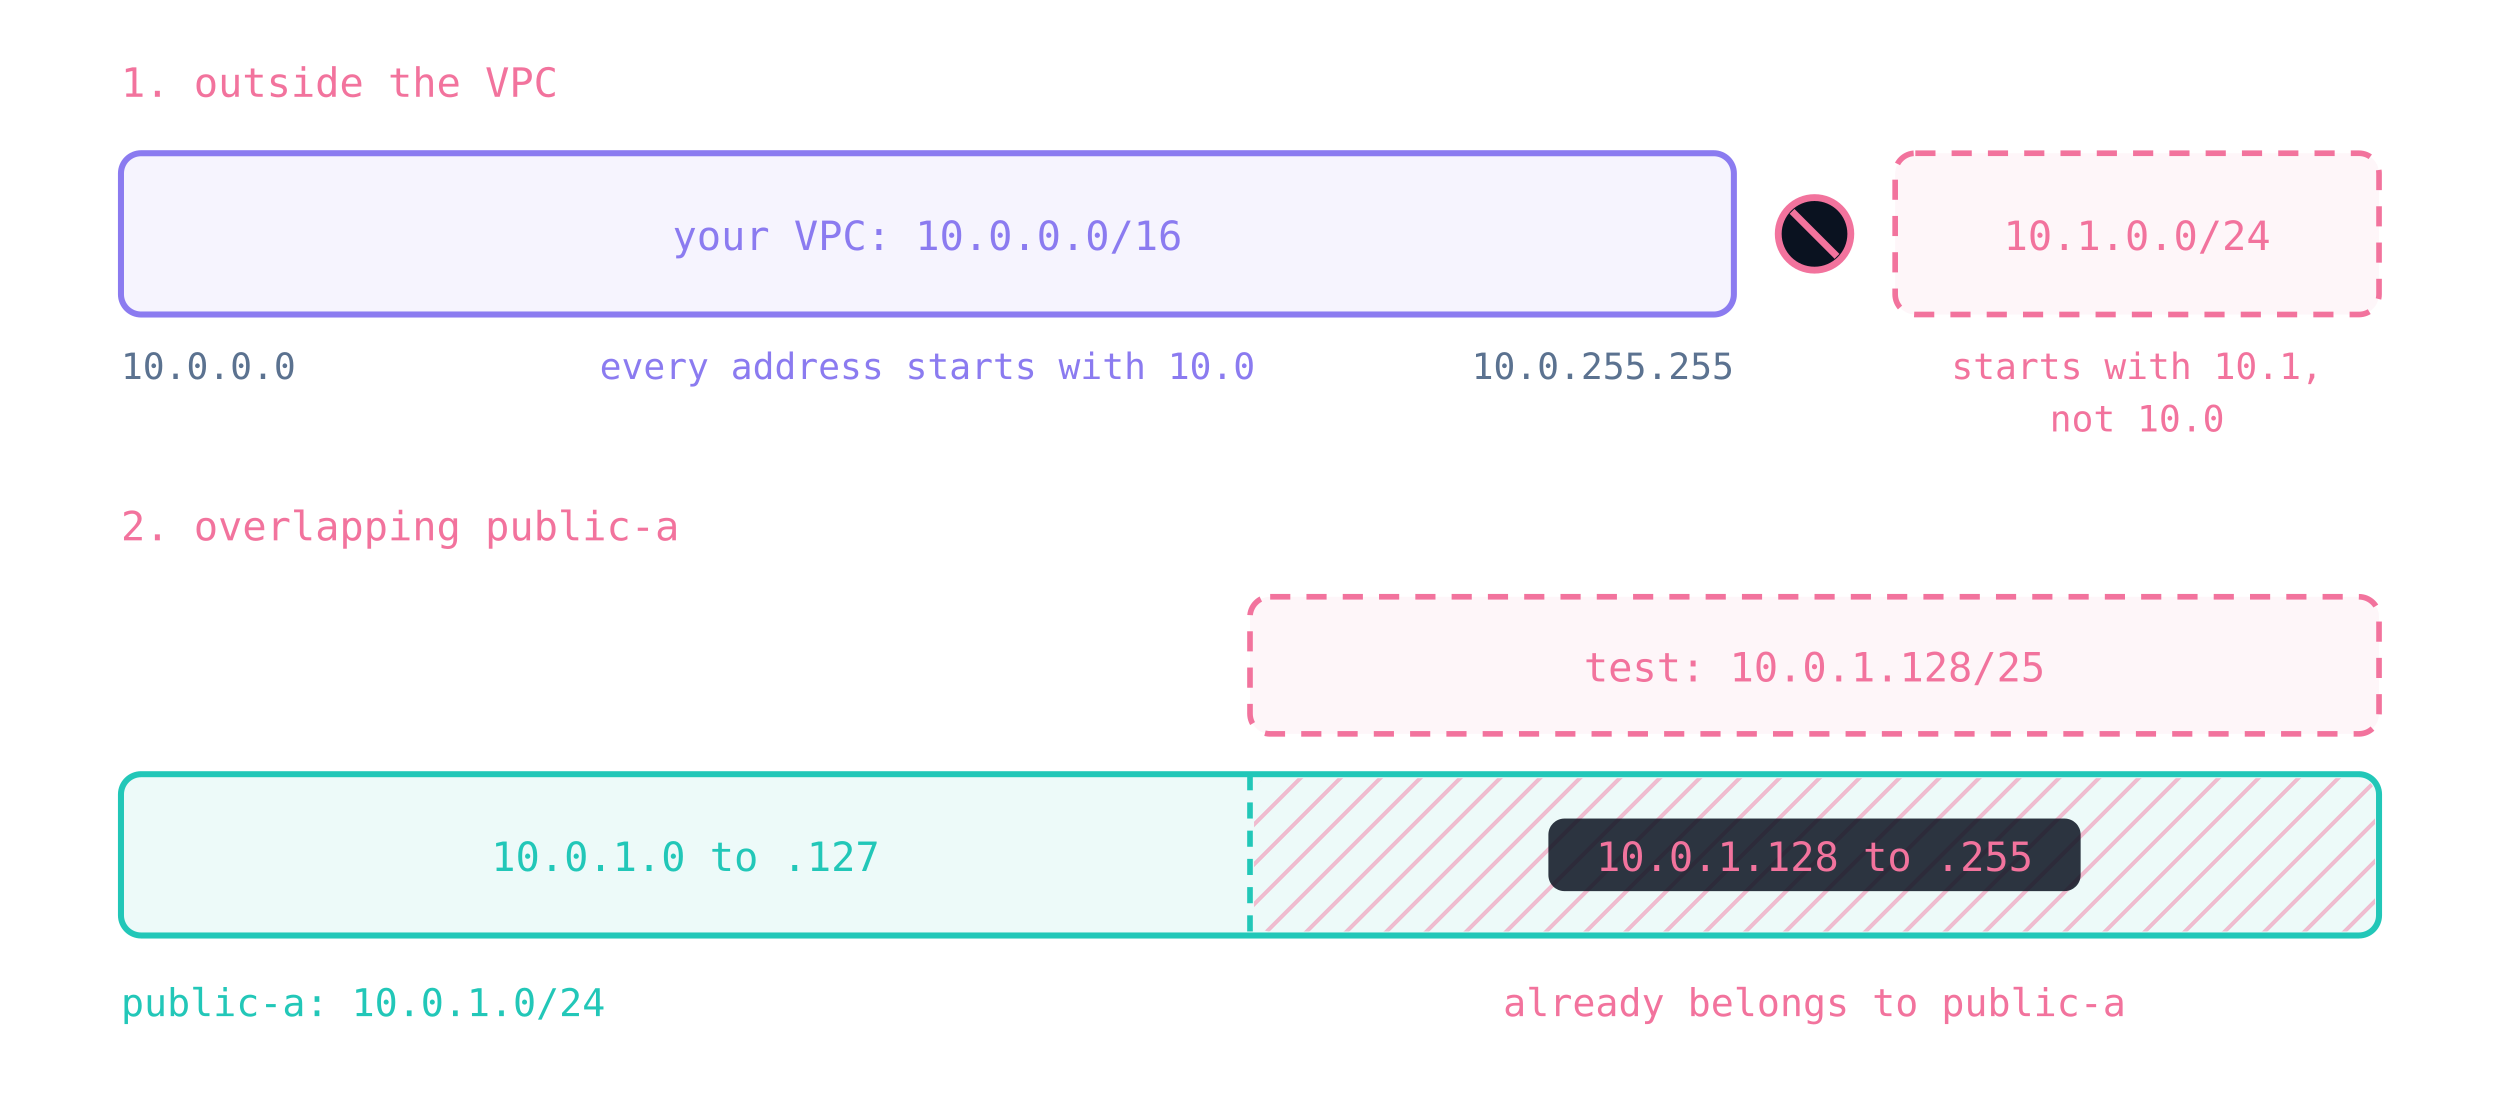
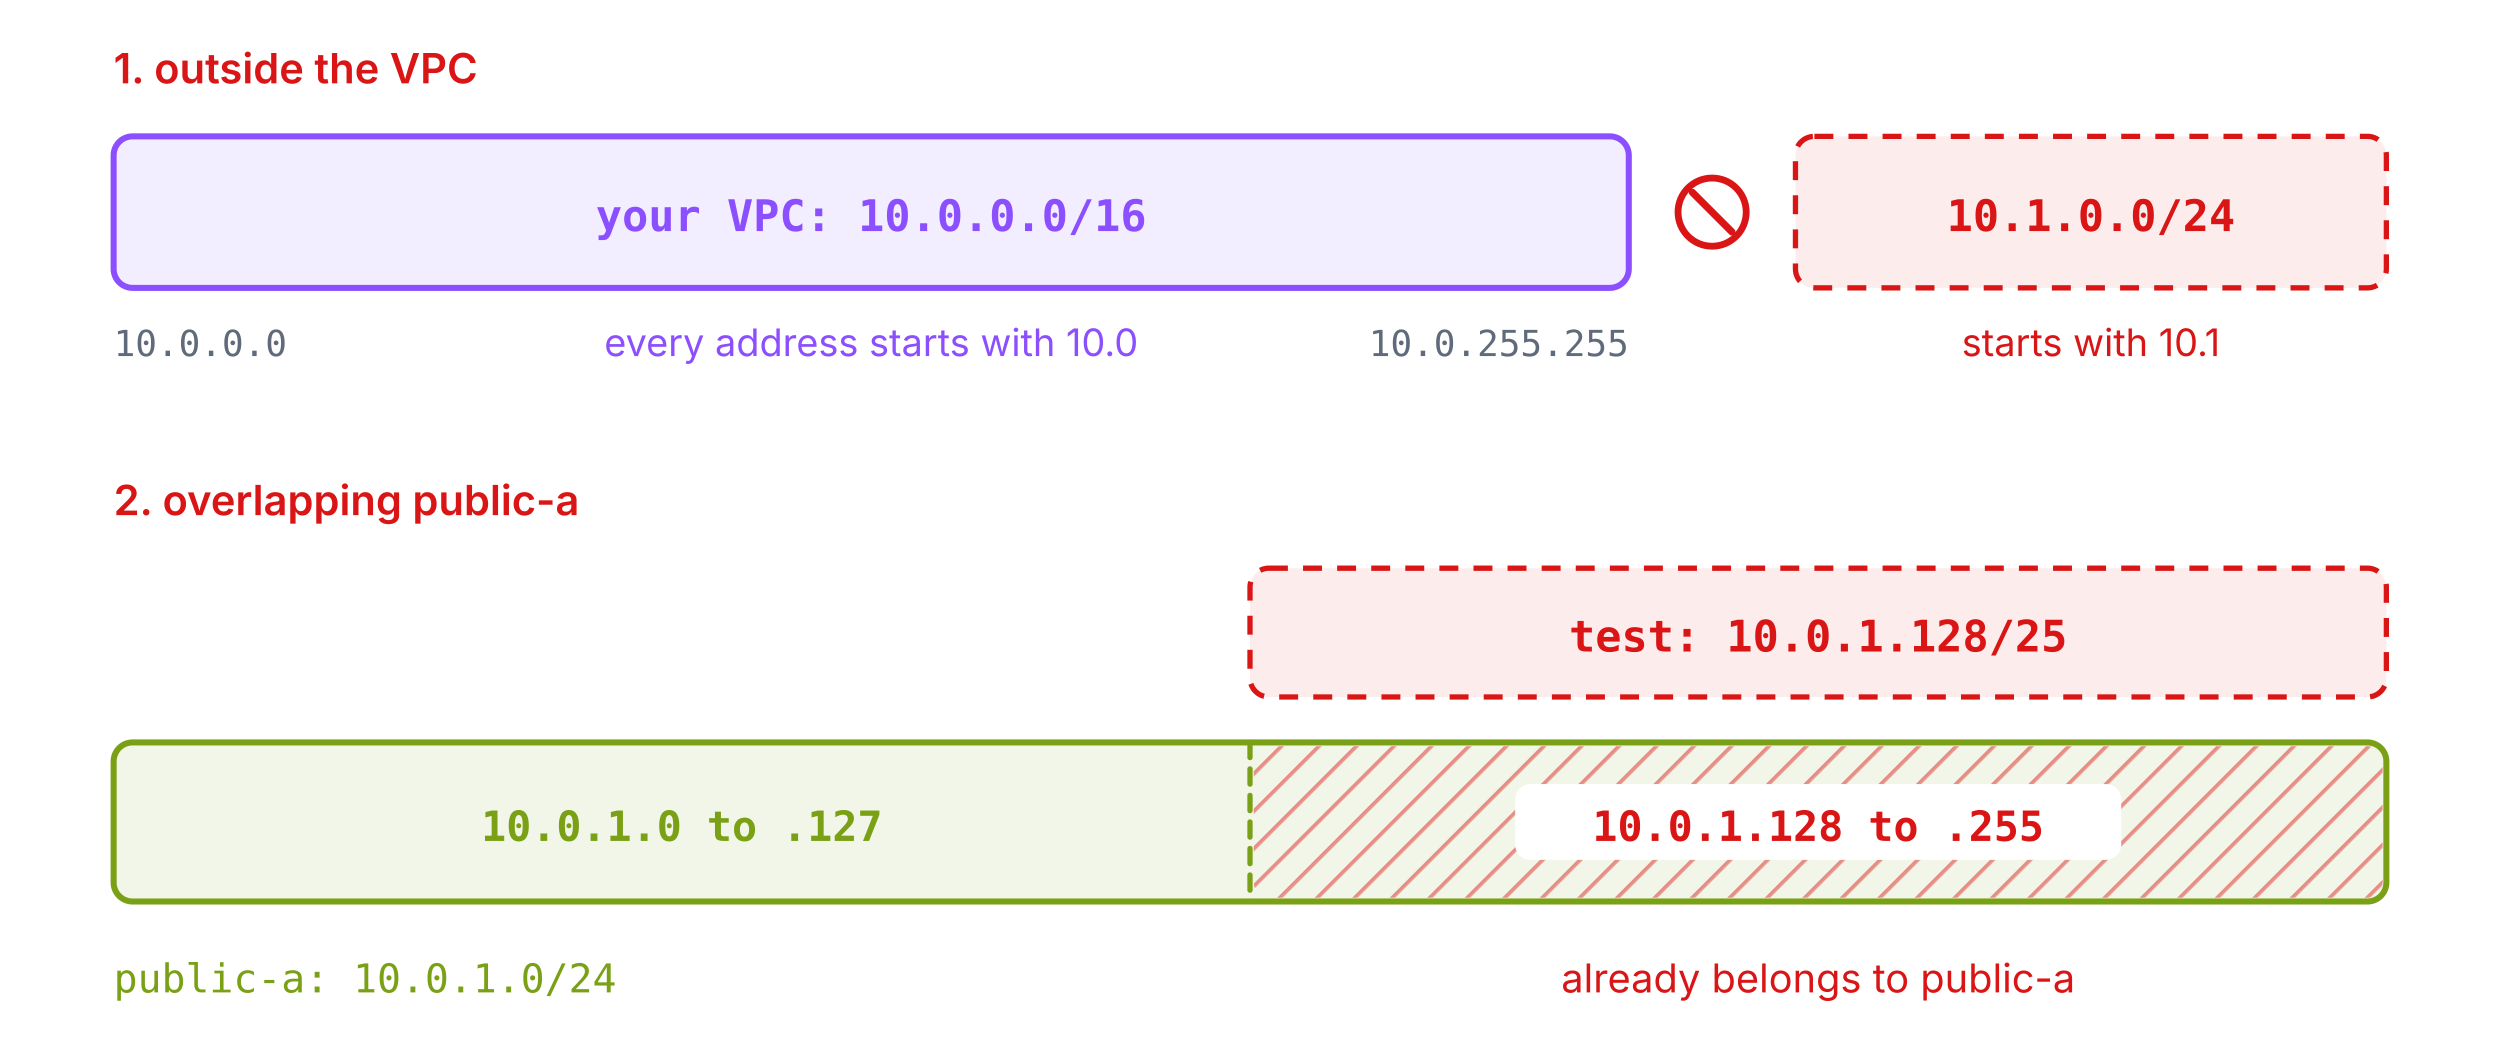
- <svg xmlns="http://www.w3.org/2000/svg" viewBox="0 0 620 272">
-   <style>text{font-family:'JetBrains Mono',ui-monospace,SFMono-Regular,'DejaVu Sans Mono',Menlo,Consolas,monospace}</style>
+ <svg xmlns="http://www.w3.org/2000/svg" class="dg" viewBox="0 0 660 280">
+   <style>.dg text{font-family:Inter,'Amazon Ember',Arial,Helvetica,sans-serif}.dg .mono{font-family:'JetBrains Mono',ui-monospace,Menlo,Consolas,monospace}.dg .f-ink{fill:var(--dg-ink,#232F3E)}.dg .s-ink{stroke:var(--dg-ink,#232F3E)}.dg .f-sub{fill:var(--dg-sub,#5F6B7A)}.dg .s-sub{stroke:var(--dg-sub,#5F6B7A)}.dg .f-faint{fill:var(--dg-faint,#A7B1BE)}.dg .s-faint{stroke:var(--dg-faint,#A7B1BE)}.dg .f-line{fill:var(--dg-line,#232F3E)}.dg .s-line{stroke:var(--dg-line,#232F3E)}.dg .f-surface{fill:var(--dg-surface,#F4F6F8)}.dg .s-surface{stroke:var(--dg-surface,#F4F6F8)}.dg .f-panel{fill:var(--dg-panel,#FFFFFF)}.dg .s-panel{stroke:var(--dg-panel,#FFFFFF)}.dg .f-net{fill:var(--dg-net,#8C4FFF)}.dg .s-net{stroke:var(--dg-net,#8C4FFF)}.dg .f-cmp{fill:var(--dg-cmp,#ED7100)}.dg .s-cmp{stroke:var(--dg-cmp,#ED7100)}.dg .f-pub{fill:var(--dg-pub,#7AA116)}.dg .s-pub{stroke:var(--dg-pub,#7AA116)}.dg .f-priv{fill:var(--dg-priv,#00A4A6)}.dg .s-priv{stroke:var(--dg-priv,#00A4A6)}.dg .f-sec{fill:var(--dg-sec,#DD344C)}.dg .s-sec{stroke:var(--dg-sec,#DD344C)}.dg .f-db{fill:var(--dg-db,#C925D1)}.dg .s-db{stroke:var(--dg-db,#C925D1)}.dg .f-you{fill:var(--dg-you,#3B62D4)}.dg .s-you{stroke:var(--dg-you,#3B62D4)}.dg .f-ok{fill:var(--dg-ok,#037F0C)}.dg .s-ok{stroke:var(--dg-ok,#037F0C)}.dg .f-bad{fill:var(--dg-bad,#D91515)}.dg .s-bad{stroke:var(--dg-bad,#D91515)}.dg .f-pubtint{fill:var(--dg-pubtint,#F2F6E8)}.dg .s-pubtint{stroke:var(--dg-pubtint,#F2F6E8)}.dg .f-privtint{fill:var(--dg-privtint,#E6F6F7)}.dg .s-privtint{stroke:var(--dg-privtint,#E6F6F7)}.dg .f-youtint{fill:var(--dg-youtint,#EEF2FC)}.dg .s-youtint{stroke:var(--dg-youtint,#EEF2FC)}.dg .f-nettint{fill:var(--dg-nettint,#F3EEFF)}.dg .s-nettint{stroke:var(--dg-nettint,#F3EEFF)}.dg .f-badtint{fill:var(--dg-badtint,#FDECEC)}.dg .s-badtint{stroke:var(--dg-badtint,#FDECEC)}</style>
+   <text x="30" y="22" class="f-bad" font-size="11" font-weight="600" text-anchor="start">1. outside the VPC</text>
+   <rect x="30" y="36" width="400" height="40" rx="5" class="s-net f-nettint" stroke-width="1.6" />
+   <text x="230" y="61" class="f-net mono" font-size="11.5" font-weight="600" text-anchor="middle">your VPC: 10.0.0.0/16</text>
+   <text x="30" y="94" class="f-sub mono" font-size="9.5" font-weight="400" text-anchor="start">10.0.0.0</text>
+   <text x="230" y="94" class="f-net" font-size="10" font-weight="400" text-anchor="middle">every address starts with 10.0</text>
+   <text x="430" y="94" class="f-sub mono" font-size="9.5" font-weight="400" text-anchor="end">10.0.255.255</text>
+   <circle cx="452" cy="56" r="9" class="f-panel s-bad" stroke-width="1.8" />
+   <path d="M446.78 50.78 L457.22 61.22" class="s-bad" fill="none" stroke-width="1.9" stroke-linejoin="round" stroke-linecap="round" />
+   <rect x="474" y="36" width="156" height="40" rx="5" class="s-bad f-badtint" stroke-width="1.4" stroke-dasharray="5 4" />
+   <text x="552" y="61" class="f-bad mono" font-size="11.5" font-weight="600" text-anchor="middle">10.1.0.0/24</text>
+   <text x="552" y="94" class="f-bad" font-size="10" font-weight="400" text-anchor="middle">starts with 10.1</text>
+   <text x="30" y="136" class="f-bad" font-size="11" font-weight="600" text-anchor="start">2. overlapping public-a</text>
+   <rect x="330" y="150" width="300" height="34" rx="5" class="s-bad f-badtint" stroke-width="1.4" stroke-dasharray="5 4" />
+   <text x="480" y="172" class="f-bad mono" font-size="11.5" font-weight="600" text-anchor="middle">test: 10.0.1.128/25</text>
+   <rect x="30" y="196" width="600" height="42" rx="5" class="s-pub f-pubtint" stroke-width="1.6" />
  <defs>
-     <pattern id="hatch" width="7" height="7" patternUnits="userSpaceOnUse" patternTransform="rotate(45)">
-       <line x1="0" y1="0" x2="0" y2="7" stroke="#F2739D" stroke-width="2" opacity="0.45" />
+     <pattern id="dg-hatch" width="7" height="7" patternUnits="userSpaceOnUse" patternTransform="rotate(45)">
+       <line x1="0" y1="0" x2="0" y2="7" class="s-bad" stroke-width="2" opacity=".45" />
    </pattern>
  </defs>
-   <text x="30" y="24" fill="#F2739D" font-family="JetBrains Mono" font-size="10" text-anchor="start">1. outside the VPC</text>
-   <rect x="30" y="38" width="400" height="40" rx="5" fill="#8B7BF0" fill-opacity="0.08" stroke="#8B7BF0" stroke-width="1.5" />
-   <text x="230" y="62" fill="#8B7BF0" font-family="JetBrains Mono" font-size="10" text-anchor="middle">your VPC: 10.0.0.0/16</text>
-   <text x="30" y="94" fill="#5B7290" font-family="JetBrains Mono" font-size="9" text-anchor="start">10.0.0.0</text>
-   <text x="230" y="94" fill="#8B7BF0" font-family="JetBrains Mono" font-size="9" text-anchor="middle">every address starts with 10.0</text>
-   <text x="430" y="94" fill="#5B7290" font-family="JetBrains Mono" font-size="9" text-anchor="end">10.0.255.255</text>
-   <rect x="470" y="38" width="120" height="40" rx="5" fill="#F2739D" fill-opacity="0.06" stroke="#F2739D" stroke-width="1.4" stroke-dasharray="5 4" />
-   <text x="530" y="62" fill="#F2739D" font-family="JetBrains Mono" font-size="10" text-anchor="middle">10.1.0.0/24</text>
-   <circle cx="450" cy="58" r="9" fill="#0A1220" stroke="#F2739D" stroke-width="1.7" />
-   <line x1="444.42" y1="52.42" x2="455.58" y2="63.58" stroke="#F2739D" stroke-width="1.7" />
-   <text x="530" y="94" fill="#F2739D" font-family="JetBrains Mono" font-size="9" text-anchor="middle">starts with 10.1,</text>
-   <text x="530" y="107" fill="#F2739D" font-family="JetBrains Mono" font-size="9" text-anchor="middle">not 10.0</text>
-   <text x="30" y="134" fill="#F2739D" font-family="JetBrains Mono" font-size="10" text-anchor="start">2. overlapping public-a</text>
-   <rect x="310" y="148" width="280" height="34" rx="5" fill="#F2739D" fill-opacity="0.06" stroke="#F2739D" stroke-width="1.4" stroke-dasharray="5 4" />
-   <text x="450" y="169" fill="#F2739D" font-family="JetBrains Mono" font-size="10" text-anchor="middle">test: 10.0.1.128/25</text>
-   <rect x="30" y="192" width="560" height="40" rx="5" fill="#22C7B8" fill-opacity="0.08" stroke="#22C7B8" stroke-width="1.5" />
-   <rect x="311" y="193" width="278" height="38" rx="4" fill="url(#hatch)" />
-   <line x1="310" y1="192" x2="310" y2="232" stroke="#22C7B8" stroke-width="1.4" stroke-dasharray="4 3" />
-   <text x="170" y="216" fill="#22C7B8" font-family="JetBrains Mono" font-size="10" text-anchor="middle">10.0.1.0 to .127</text>
-   <rect x="384" y="203" width="132" height="18" rx="4" fill="#0A1220" opacity="0.85" />
-   <text x="450" y="216" fill="#F2739D" font-family="JetBrains Mono" font-size="10" text-anchor="middle">10.0.1.128 to .255</text>
-   <text x="30" y="252" fill="#22C7B8" font-family="JetBrains Mono" font-size="9.5" text-anchor="start">public-a: 10.0.1.0/24</text>
-   <text x="450" y="252" fill="#F2739D" font-family="JetBrains Mono" font-size="9.5" text-anchor="middle">already belongs to public-a</text>
+   <rect x="331" y="197" width="298" height="40" rx="4" fill="url(#dg-hatch)" />
+   <path d="M330 196 L330 238" class="s-pub" fill="none" stroke-width="1.4" stroke-linejoin="round" stroke-linecap="round" stroke-dasharray="4 3" />
+   <text x="180" y="222" class="f-pub mono" font-size="11" font-weight="600" text-anchor="middle">10.0.1.0 to .127</text>
+   <rect x="400" y="207" width="160" height="20" rx="4" class="f-panel" stroke-width="0" />
+   <text x="480" y="222" class="f-bad mono" font-size="11" font-weight="600" text-anchor="middle">10.0.1.128 to .255</text>
+   <text x="30" y="262" class="f-pub mono" font-size="10.5" font-weight="400" text-anchor="start">public-a: 10.0.1.0/24</text>
+   <text x="480" y="262" class="f-bad" font-size="10.5" font-weight="400" text-anchor="middle">already belongs to public-a</text>
</svg>
